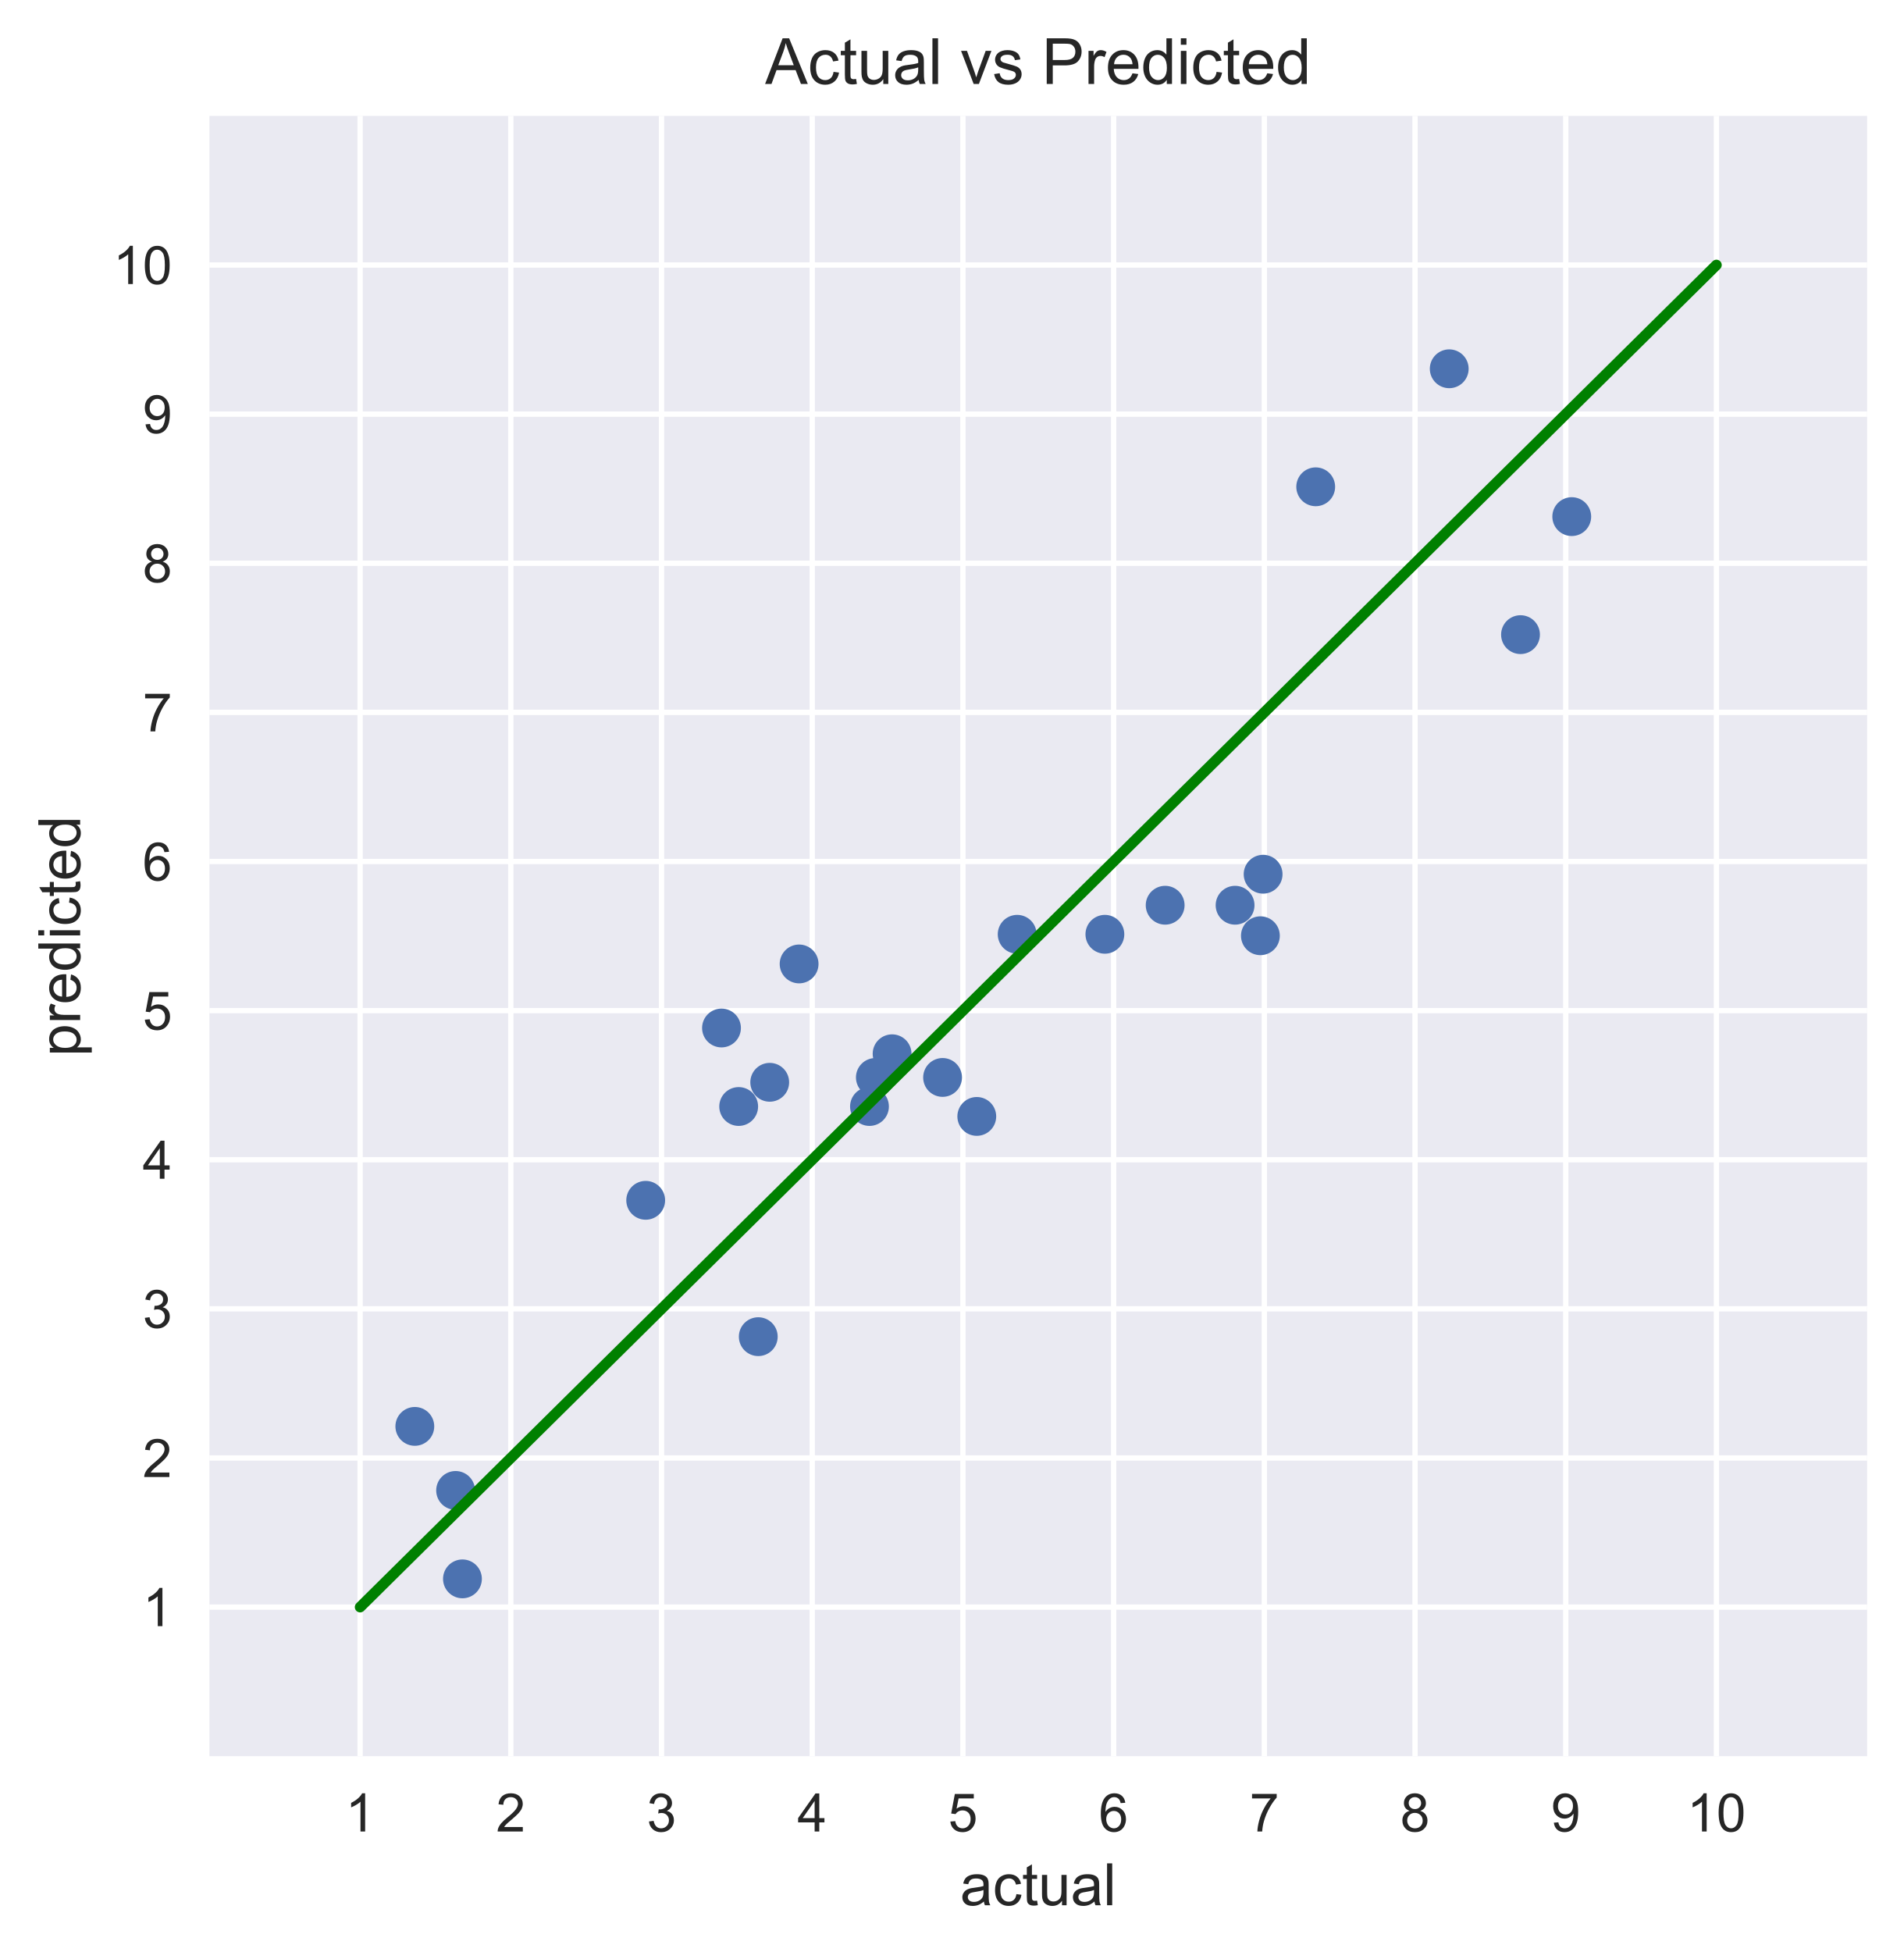
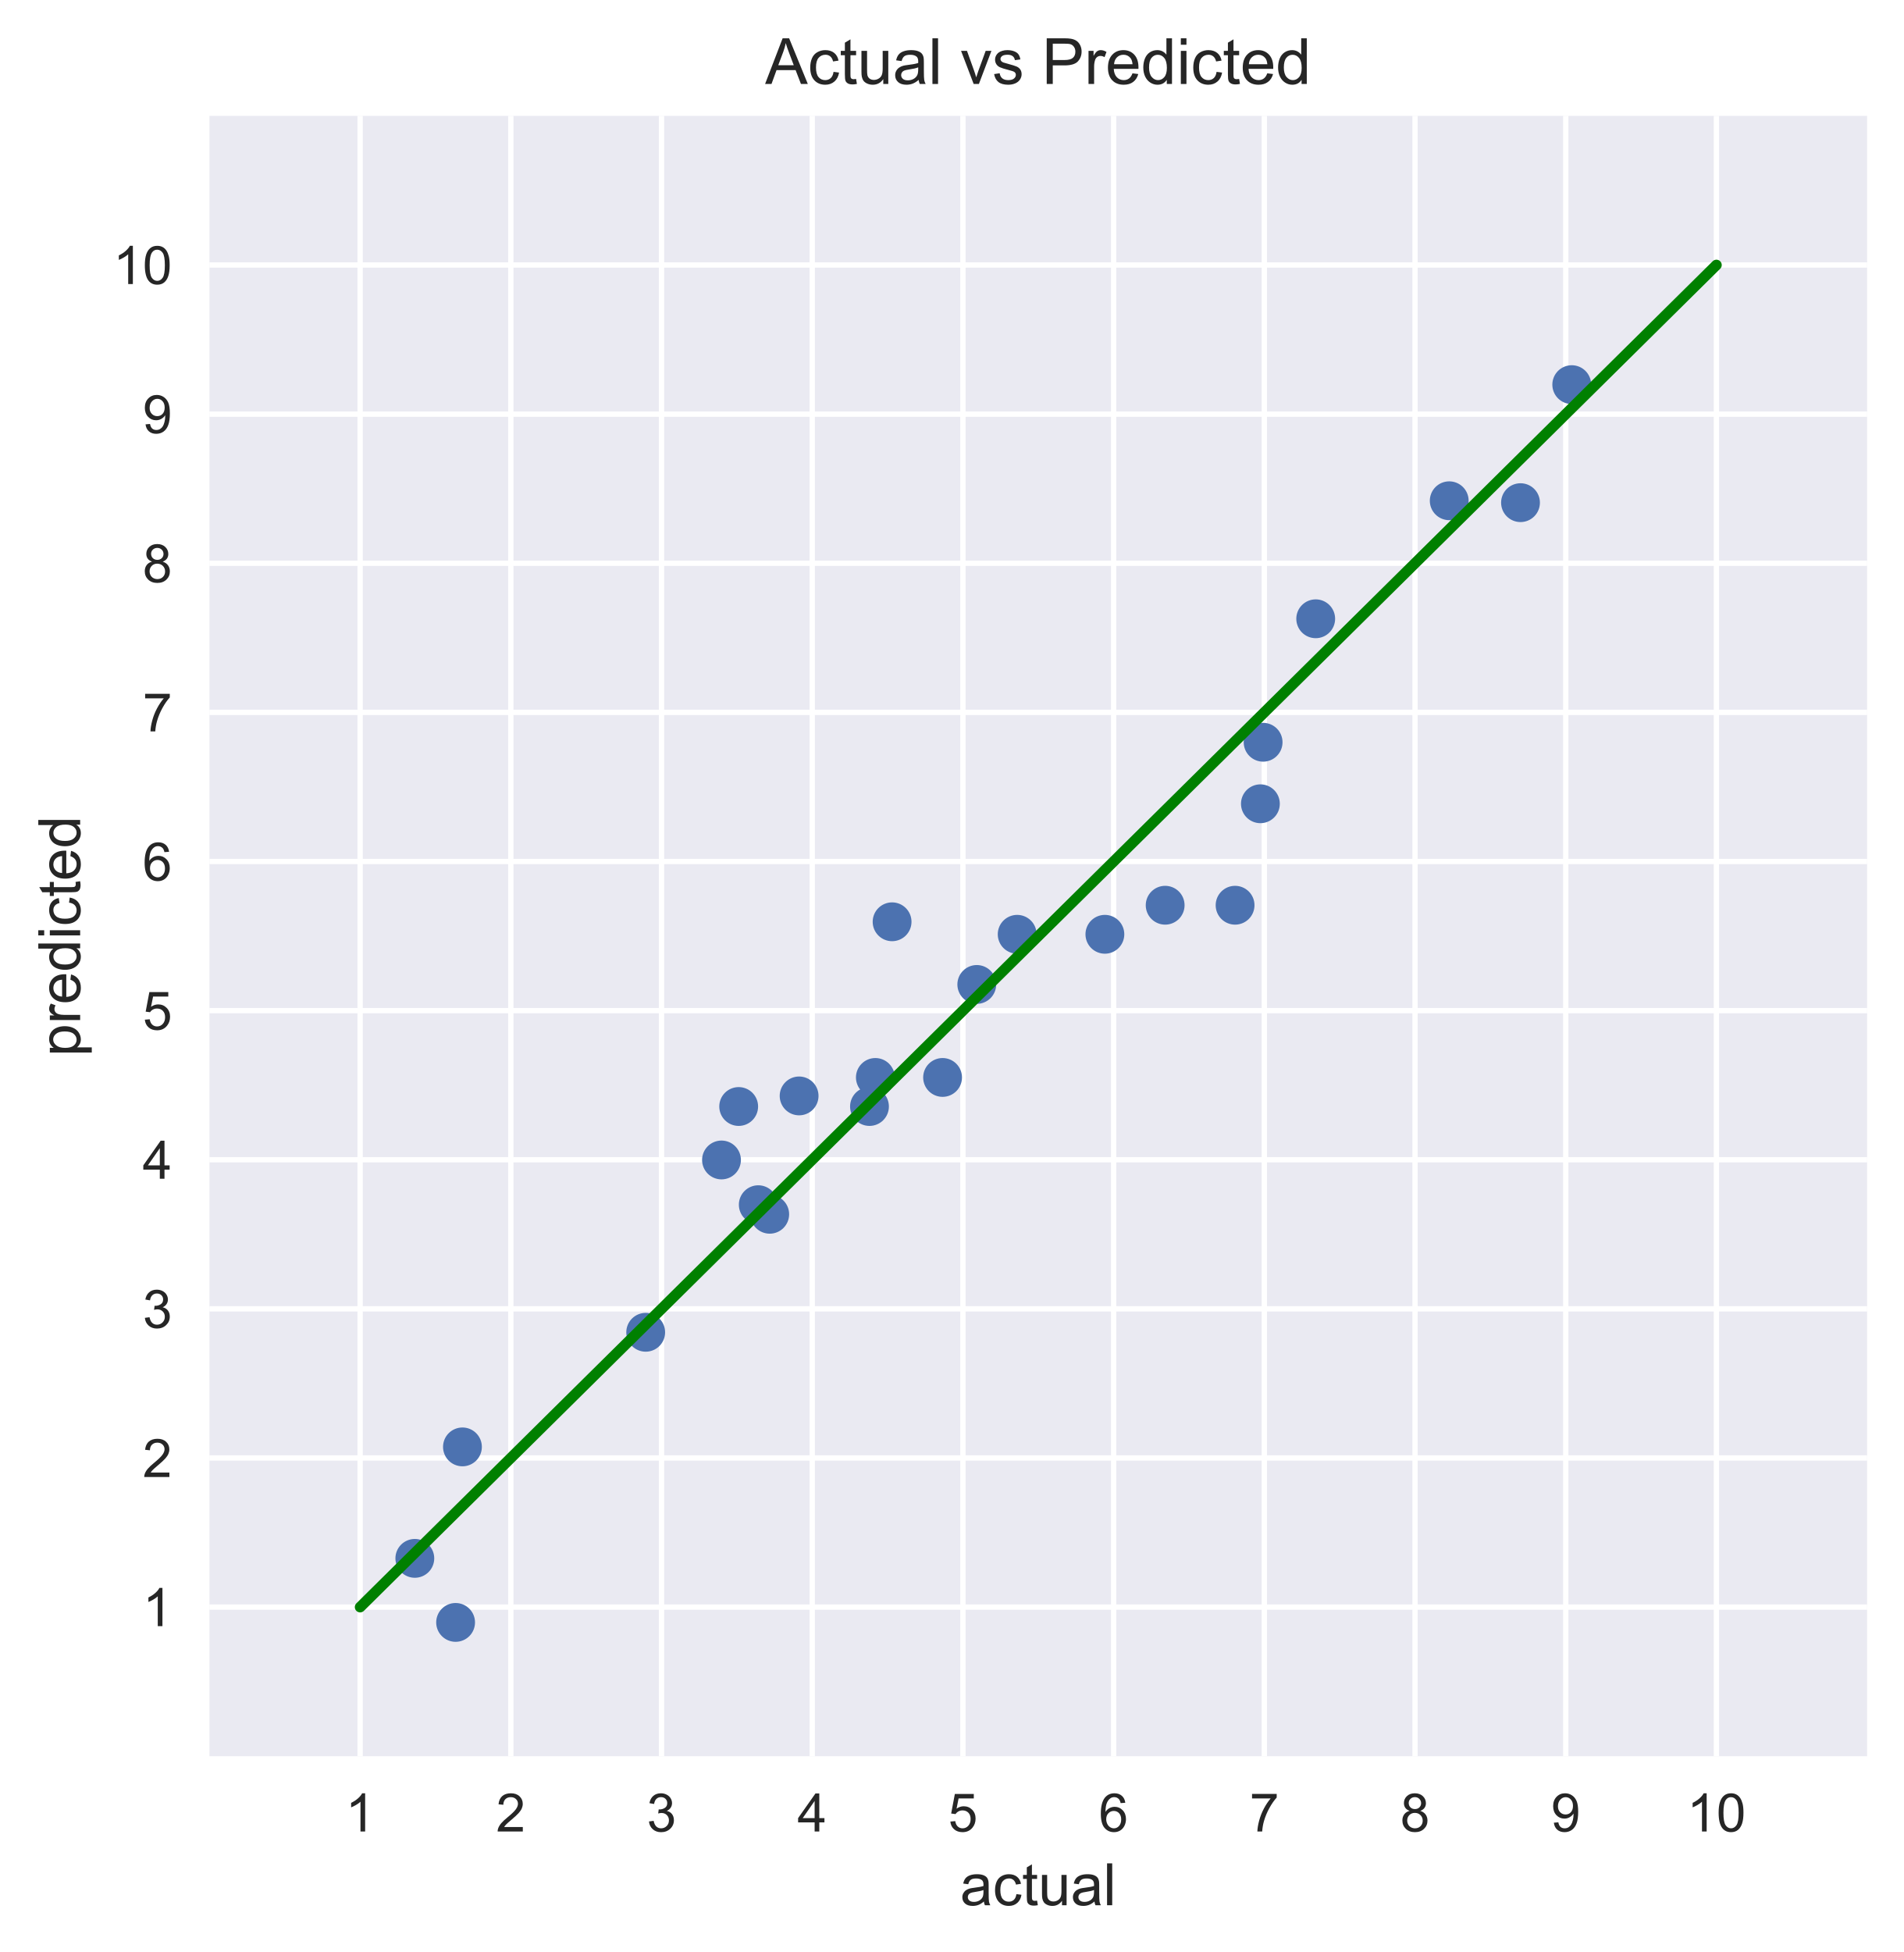
<svg xmlns="http://www.w3.org/2000/svg" xmlns:xlink="http://www.w3.org/1999/xlink" height="367pt" version="1.1" viewBox="0 0 358 367" width="358pt">
  <defs>
    <style type="text/css">
*{stroke-linecap:butt;stroke-linejoin:round;}
  </style>
  </defs>
  <g id="figure_1">
    <g id="patch_1">
      <path d="M 0 367.595  L 358.31 367.595  L 358.31 0  L 0 0  z " style="fill:#ffffff;" />
    </g>
    <g id="axes_1">
      <g id="patch_2">
        <path d="M 39.382 330.189  L 351.11 330.189  L 351.11 21.789  L 39.382 21.789  z " style="fill:#eaeaf2;" />
      </g>
      <g id="matplotlib.axis_1">
        <g id="xtick_1">
          <g id="line2d_1">
-             <path clip-path="url(#pce5c09d329)" d="M 67.721 330.189  L 67.721 21.789  " style="fill:none;stroke:#ffffff;stroke-linecap:round;" />
+             <path clip-path="url(#p55d5948dcd)" d="M 67.721 330.189  L 67.721 21.789  " style="fill:none;stroke:#ffffff;stroke-linecap:round;" />
          </g>
          <g id="line2d_2" />
          <g id="text_1">
            <defs>
              <path d="M 37.25 0  L 28.469 0  L 28.469 56  Q 25.297 52.984 20.141 49.953  Q 14.984 46.922 10.891 45.406  L 10.891 53.906  Q 18.266 57.375 23.781 62.297  Q 29.297 67.234 31.594 71.875  L 37.25 71.875  z " id="ArialMT-31" />
            </defs>
            <g style="fill:#262626;" transform="translate(64.94017 344.3472)scale(0.1 -0.1)">
              <use xlink:href="#ArialMT-31" />
            </g>
          </g>
        </g>
        <g id="xtick_2">
          <g id="line2d_3">
-             <path clip-path="url(#pce5c09d329)" d="M 96.06 330.189  L 96.06 21.789  " style="fill:none;stroke:#ffffff;stroke-linecap:round;" />
+             <path clip-path="url(#p55d5948dcd)" d="M 96.06 330.189  L 96.06 21.789  " style="fill:none;stroke:#ffffff;stroke-linecap:round;" />
          </g>
          <g id="line2d_4" />
          <g id="text_2">
            <defs>
              <path d="M 50.344 8.453  L 50.344 0  L 3.031 0  Q 2.938 3.172 4.047 6.109  Q 5.859 10.938 9.828 15.625  Q 13.812 20.312 21.344 26.469  Q 33.016 36.031 37.109 41.625  Q 41.219 47.219 41.219 52.203  Q 41.219 57.422 37.469 61  Q 33.734 64.594 27.734 64.594  Q 21.391 64.594 17.578 60.781  Q 13.766 56.984 13.719 50.25  L 4.688 51.172  Q 5.609 61.281 11.656 66.578  Q 17.719 71.875 27.938 71.875  Q 38.234 71.875 44.234 66.156  Q 50.25 60.453 50.25 52  Q 50.25 47.703 48.484 43.547  Q 46.734 39.406 42.656 34.812  Q 38.578 30.219 29.109 22.219  Q 21.188 15.578 18.938 13.203  Q 16.703 10.844 15.234 8.453  z " id="ArialMT-32" />
            </defs>
            <g style="fill:#262626;" transform="translate(93.27909 344.3472)scale(0.1 -0.1)">
              <use xlink:href="#ArialMT-32" />
            </g>
          </g>
        </g>
        <g id="xtick_3">
          <g id="line2d_5">
-             <path clip-path="url(#pce5c09d329)" d="M 124.398 330.189  L 124.398 21.789  " style="fill:none;stroke:#ffffff;stroke-linecap:round;" />
+             <path clip-path="url(#p55d5948dcd)" d="M 124.398 330.189  L 124.398 21.789  " style="fill:none;stroke:#ffffff;stroke-linecap:round;" />
          </g>
          <g id="line2d_6" />
          <g id="text_3">
            <defs>
              <path d="M 4.203 18.891  L 12.984 20.062  Q 14.5 12.594 18.141 9.297  Q 21.781 6 27 6  Q 33.203 6 37.469 10.297  Q 41.75 14.594 41.75 20.953  Q 41.75 27 37.797 30.922  Q 33.844 34.859 27.734 34.859  Q 25.25 34.859 21.531 33.891  L 22.516 41.609  Q 23.391 41.5 23.922 41.5  Q 29.547 41.5 34.031 44.422  Q 38.531 47.359 38.531 53.469  Q 38.531 58.297 35.25 61.469  Q 31.984 64.656 26.812 64.656  Q 21.688 64.656 18.266 61.422  Q 14.844 58.203 13.875 51.766  L 5.078 53.328  Q 6.688 62.156 12.391 67.016  Q 18.109 71.875 26.609 71.875  Q 32.469 71.875 37.391 69.359  Q 42.328 66.844 44.938 62.5  Q 47.562 58.156 47.562 53.266  Q 47.562 48.641 45.062 44.828  Q 42.578 41.016 37.703 38.766  Q 44.047 37.312 47.562 32.688  Q 51.078 28.078 51.078 21.141  Q 51.078 11.766 44.234 5.25  Q 37.406 -1.266 26.953 -1.266  Q 17.531 -1.266 11.297 4.344  Q 5.078 9.969 4.203 18.891  z " id="ArialMT-33" />
            </defs>
            <g style="fill:#262626;" transform="translate(121.618 344.3472)scale(0.1 -0.1)">
              <use xlink:href="#ArialMT-33" />
            </g>
          </g>
        </g>
        <g id="xtick_4">
          <g id="line2d_7">
-             <path clip-path="url(#pce5c09d329)" d="M 152.737 330.189  L 152.737 21.789  " style="fill:none;stroke:#ffffff;stroke-linecap:round;" />
+             <path clip-path="url(#p55d5948dcd)" d="M 152.737 330.189  L 152.737 21.789  " style="fill:none;stroke:#ffffff;stroke-linecap:round;" />
          </g>
          <g id="line2d_8" />
          <g id="text_4">
            <defs>
              <path d="M 32.328 0  L 32.328 17.141  L 1.266 17.141  L 1.266 25.203  L 33.938 71.578  L 41.109 71.578  L 41.109 25.203  L 50.781 25.203  L 50.781 17.141  L 41.109 17.141  L 41.109 0  z M 32.328 25.203  L 32.328 57.469  L 9.906 25.203  z " id="ArialMT-34" />
            </defs>
            <g style="fill:#262626;" transform="translate(149.9569 344.3472)scale(0.1 -0.1)">
              <use xlink:href="#ArialMT-34" />
            </g>
          </g>
        </g>
        <g id="xtick_5">
          <g id="line2d_9">
-             <path clip-path="url(#pce5c09d329)" d="M 181.076 330.189  L 181.076 21.789  " style="fill:none;stroke:#ffffff;stroke-linecap:round;" />
+             <path clip-path="url(#p55d5948dcd)" d="M 181.076 330.189  L 181.076 21.789  " style="fill:none;stroke:#ffffff;stroke-linecap:round;" />
          </g>
          <g id="line2d_10" />
          <g id="text_5">
            <defs>
              <path d="M 4.156 18.75  L 13.375 19.531  Q 14.406 12.797 18.141 9.391  Q 21.875 6 27.156 6  Q 33.5 6 37.891 10.781  Q 42.281 15.578 42.281 23.484  Q 42.281 31 38.062 35.344  Q 33.844 39.703 27 39.703  Q 22.75 39.703 19.328 37.766  Q 15.922 35.844 13.969 32.766  L 5.719 33.844  L 12.641 70.609  L 48.25 70.609  L 48.25 62.203  L 19.672 62.203  L 15.828 42.969  Q 22.266 47.469 29.344 47.469  Q 38.719 47.469 45.156 40.969  Q 51.609 34.469 51.609 24.266  Q 51.609 14.547 45.953 7.469  Q 39.062 -1.219 27.156 -1.219  Q 17.391 -1.219 11.203 4.25  Q 5.031 9.719 4.156 18.75  z " id="ArialMT-35" />
            </defs>
            <g style="fill:#262626;" transform="translate(178.2959 344.3472)scale(0.1 -0.1)">
              <use xlink:href="#ArialMT-35" />
            </g>
          </g>
        </g>
        <g id="xtick_6">
          <g id="line2d_11">
-             <path clip-path="url(#pce5c09d329)" d="M 209.415 330.189  L 209.415 21.789  " style="fill:none;stroke:#ffffff;stroke-linecap:round;" />
+             <path clip-path="url(#p55d5948dcd)" d="M 209.415 330.189  L 209.415 21.789  " style="fill:none;stroke:#ffffff;stroke-linecap:round;" />
          </g>
          <g id="line2d_12" />
          <g id="text_6">
            <defs>
              <path d="M 49.75 54.047  L 41.016 53.375  Q 39.844 58.547 37.703 60.891  Q 34.125 64.656 28.906 64.656  Q 24.703 64.656 21.531 62.312  Q 17.391 59.281 14.984 53.469  Q 12.594 47.656 12.5 36.922  Q 15.672 41.75 20.266 44.094  Q 24.859 46.438 29.891 46.438  Q 38.672 46.438 44.844 39.969  Q 51.031 33.5 51.031 23.25  Q 51.031 16.5 48.125 10.719  Q 45.219 4.938 40.141 1.859  Q 35.062 -1.219 28.609 -1.219  Q 17.625 -1.219 10.688 6.859  Q 3.766 14.938 3.766 33.5  Q 3.766 54.25 11.422 63.672  Q 18.109 71.875 29.438 71.875  Q 37.891 71.875 43.281 67.141  Q 48.688 62.406 49.75 54.047  z M 13.875 23.188  Q 13.875 18.656 15.797 14.5  Q 17.719 10.359 21.188 8.172  Q 24.656 6 28.469 6  Q 34.031 6 38.031 10.484  Q 42.047 14.984 42.047 22.703  Q 42.047 30.125 38.078 34.391  Q 34.125 38.672 28.125 38.672  Q 22.172 38.672 18.016 34.391  Q 13.875 30.125 13.875 23.188  z " id="ArialMT-36" />
            </defs>
            <g style="fill:#262626;" transform="translate(206.6348 344.3472)scale(0.1 -0.1)">
              <use xlink:href="#ArialMT-36" />
            </g>
          </g>
        </g>
        <g id="xtick_7">
          <g id="line2d_13">
-             <path clip-path="url(#pce5c09d329)" d="M 237.754 330.189  L 237.754 21.789  " style="fill:none;stroke:#ffffff;stroke-linecap:round;" />
+             <path clip-path="url(#p55d5948dcd)" d="M 237.754 330.189  L 237.754 21.789  " style="fill:none;stroke:#ffffff;stroke-linecap:round;" />
          </g>
          <g id="line2d_14" />
          <g id="text_7">
            <defs>
              <path d="M 4.734 62.203  L 4.734 70.656  L 51.078 70.656  L 51.078 63.812  Q 44.234 56.547 37.516 44.484  Q 30.812 32.422 27.156 19.672  Q 24.516 10.688 23.781 0  L 14.75 0  Q 14.891 8.453 18.062 20.406  Q 21.234 32.375 27.172 43.484  Q 33.109 54.594 39.797 62.203  z " id="ArialMT-37" />
            </defs>
            <g style="fill:#262626;" transform="translate(234.9737 344.3472)scale(0.1 -0.1)">
              <use xlink:href="#ArialMT-37" />
            </g>
          </g>
        </g>
        <g id="xtick_8">
          <g id="line2d_15">
-             <path clip-path="url(#pce5c09d329)" d="M 266.093 330.189  L 266.093 21.789  " style="fill:none;stroke:#ffffff;stroke-linecap:round;" />
+             <path clip-path="url(#p55d5948dcd)" d="M 266.093 330.189  L 266.093 21.789  " style="fill:none;stroke:#ffffff;stroke-linecap:round;" />
          </g>
          <g id="line2d_16" />
          <g id="text_8">
            <defs>
              <path d="M 17.672 38.812  Q 12.203 40.828 9.562 44.531  Q 6.938 48.25 6.938 53.422  Q 6.938 61.234 12.547 66.547  Q 18.172 71.875 27.484 71.875  Q 36.859 71.875 42.578 66.422  Q 48.297 60.984 48.297 53.172  Q 48.297 48.188 45.672 44.5  Q 43.062 40.828 37.75 38.812  Q 44.344 36.672 47.781 31.875  Q 51.219 27.094 51.219 20.453  Q 51.219 11.281 44.719 5.031  Q 38.234 -1.219 27.641 -1.219  Q 17.047 -1.219 10.547 5.047  Q 4.047 11.328 4.047 20.703  Q 4.047 27.688 7.594 32.391  Q 11.141 37.109 17.672 38.812  z M 15.922 53.719  Q 15.922 48.641 19.188 45.406  Q 22.469 42.188 27.688 42.188  Q 32.766 42.188 36.016 45.375  Q 39.266 48.578 39.266 53.219  Q 39.266 58.062 35.906 61.359  Q 32.562 64.656 27.594 64.656  Q 22.562 64.656 19.234 61.422  Q 15.922 58.203 15.922 53.719  z M 13.094 20.656  Q 13.094 16.891 14.875 13.375  Q 16.656 9.859 20.172 7.922  Q 23.688 6 27.734 6  Q 34.031 6 38.125 10.047  Q 42.234 14.109 42.234 20.359  Q 42.234 26.703 38.016 30.859  Q 33.797 35.016 27.438 35.016  Q 21.234 35.016 17.156 30.906  Q 13.094 26.812 13.094 20.656  z " id="ArialMT-38" />
            </defs>
            <g style="fill:#262626;" transform="translate(263.3126 344.3472)scale(0.1 -0.1)">
              <use xlink:href="#ArialMT-38" />
            </g>
          </g>
        </g>
        <g id="xtick_9">
          <g id="line2d_17">
-             <path clip-path="url(#pce5c09d329)" d="M 294.432 330.189  L 294.432 21.789  " style="fill:none;stroke:#ffffff;stroke-linecap:round;" />
+             <path clip-path="url(#p55d5948dcd)" d="M 294.432 330.189  L 294.432 21.789  " style="fill:none;stroke:#ffffff;stroke-linecap:round;" />
          </g>
          <g id="line2d_18" />
          <g id="text_9">
            <defs>
              <path d="M 5.469 16.547  L 13.922 17.328  Q 14.984 11.375 18.016 8.688  Q 21.047 6 25.781 6  Q 29.828 6 32.875 7.859  Q 35.938 9.719 37.891 12.812  Q 39.844 15.922 41.156 21.188  Q 42.484 26.469 42.484 31.938  Q 42.484 32.516 42.438 33.688  Q 39.797 29.5 35.234 26.875  Q 30.672 24.266 25.344 24.266  Q 16.453 24.266 10.297 30.703  Q 4.156 37.156 4.156 47.703  Q 4.156 58.594 10.578 65.234  Q 17 71.875 26.656 71.875  Q 33.641 71.875 39.422 68.109  Q 45.219 64.359 48.219 57.391  Q 51.219 50.438 51.219 37.25  Q 51.219 23.531 48.234 15.406  Q 45.266 7.281 39.375 3.031  Q 33.5 -1.219 25.594 -1.219  Q 17.188 -1.219 11.859 3.438  Q 6.547 8.109 5.469 16.547  z M 41.453 48.141  Q 41.453 55.719 37.422 60.156  Q 33.406 64.594 27.734 64.594  Q 21.875 64.594 17.531 59.812  Q 13.188 55.031 13.188 47.406  Q 13.188 40.578 17.312 36.297  Q 21.438 32.031 27.484 32.031  Q 33.594 32.031 37.516 36.297  Q 41.453 40.578 41.453 48.141  z " id="ArialMT-39" />
            </defs>
            <g style="fill:#262626;" transform="translate(291.6515 344.3472)scale(0.1 -0.1)">
              <use xlink:href="#ArialMT-39" />
            </g>
          </g>
        </g>
        <g id="xtick_10">
          <g id="line2d_19">
-             <path clip-path="url(#pce5c09d329)" d="M 322.771 330.189  L 322.771 21.789  " style="fill:none;stroke:#ffffff;stroke-linecap:round;" />
+             <path clip-path="url(#p55d5948dcd)" d="M 322.771 330.189  L 322.771 21.789  " style="fill:none;stroke:#ffffff;stroke-linecap:round;" />
          </g>
          <g id="line2d_20" />
          <g id="text_10">
            <defs>
              <path d="M 4.156 35.297  Q 4.156 48 6.766 55.734  Q 9.375 63.484 14.516 67.672  Q 19.672 71.875 27.484 71.875  Q 33.25 71.875 37.594 69.547  Q 41.938 67.234 44.766 62.859  Q 47.609 58.5 49.219 52.219  Q 50.828 45.953 50.828 35.297  Q 50.828 22.703 48.234 14.969  Q 45.656 7.234 40.5 3  Q 35.359 -1.219 27.484 -1.219  Q 17.141 -1.219 11.234 6.203  Q 4.156 15.141 4.156 35.297  z M 13.188 35.297  Q 13.188 17.672 17.312 11.828  Q 21.438 6 27.484 6  Q 33.547 6 37.672 11.859  Q 41.797 17.719 41.797 35.297  Q 41.797 52.984 37.672 58.781  Q 33.547 64.594 27.391 64.594  Q 21.344 64.594 17.719 59.469  Q 13.188 52.938 13.188 35.297  z " id="ArialMT-30" />
            </defs>
            <g style="fill:#262626;" transform="translate(317.21 344.3472)scale(0.1 -0.1)">
              <use xlink:href="#ArialMT-31" />
              <use x="55.615" xlink:href="#ArialMT-30" />
            </g>
          </g>
        </g>
        <g id="text_11">
          <defs>
            <path d="M 40.438 6.391  Q 35.547 2.25 31.031 0.531  Q 26.516 -1.172 21.344 -1.172  Q 12.797 -1.172 8.203 3  Q 3.609 7.172 3.609 13.672  Q 3.609 17.484 5.344 20.625  Q 7.078 23.781 9.891 25.688  Q 12.703 27.594 16.219 28.562  Q 18.797 29.25 24.031 29.891  Q 34.672 31.156 39.703 32.906  Q 39.75 34.719 39.75 35.203  Q 39.75 40.578 37.25 42.781  Q 33.891 45.75 27.25 45.75  Q 21.047 45.75 18.094 43.578  Q 15.141 41.406 13.719 35.891  L 5.125 37.062  Q 6.297 42.578 8.984 45.969  Q 11.672 49.359 16.75 51.188  Q 21.828 53.031 28.516 53.031  Q 35.156 53.031 39.297 51.469  Q 43.453 49.906 45.406 47.531  Q 47.359 45.172 48.141 41.547  Q 48.578 39.312 48.578 33.453  L 48.578 21.734  Q 48.578 9.469 49.141 6.219  Q 49.703 2.984 51.375 0  L 42.188 0  Q 40.828 2.734 40.438 6.391  z M 39.703 26.031  Q 34.906 24.078 25.344 22.703  Q 19.922 21.922 17.672 20.938  Q 15.438 19.969 14.203 18.094  Q 12.984 16.219 12.984 13.922  Q 12.984 10.406 15.641 8.062  Q 18.312 5.719 23.438 5.719  Q 28.516 5.719 32.469 7.938  Q 36.422 10.156 38.281 14.016  Q 39.703 17 39.703 22.797  z " id="ArialMT-61" />
            <path d="M 40.438 19  L 49.078 17.875  Q 47.656 8.938 41.812 3.875  Q 35.984 -1.172 27.484 -1.172  Q 16.844 -1.172 10.375 5.781  Q 3.906 12.75 3.906 25.734  Q 3.906 34.125 6.688 40.422  Q 9.469 46.734 15.156 49.875  Q 20.844 53.031 27.547 53.031  Q 35.984 53.031 41.359 48.75  Q 46.734 44.484 48.25 36.625  L 39.703 35.297  Q 38.484 40.531 35.375 43.156  Q 32.281 45.797 27.875 45.797  Q 21.234 45.797 17.078 41.031  Q 12.938 36.281 12.938 25.984  Q 12.938 15.531 16.938 10.797  Q 20.953 6.062 27.391 6.062  Q 32.562 6.062 36.031 9.234  Q 39.5 12.406 40.438 19  z " id="ArialMT-63" />
            <path d="M 25.781 7.859  L 27.047 0.094  Q 23.344 -0.688 20.406 -0.688  Q 15.625 -0.688 12.984 0.828  Q 10.359 2.344 9.281 4.812  Q 8.203 7.281 8.203 15.188  L 8.203 45.016  L 1.766 45.016  L 1.766 51.859  L 8.203 51.859  L 8.203 64.703  L 16.938 69.969  L 16.938 51.859  L 25.781 51.859  L 25.781 45.016  L 16.938 45.016  L 16.938 14.703  Q 16.938 10.938 17.406 9.859  Q 17.875 8.797 18.922 8.156  Q 19.969 7.516 21.922 7.516  Q 23.391 7.516 25.781 7.859  z " id="ArialMT-74" />
            <path d="M 40.578 0  L 40.578 7.625  Q 34.516 -1.172 24.125 -1.172  Q 19.531 -1.172 15.547 0.578  Q 11.578 2.344 9.641 5  Q 7.719 7.672 6.938 11.531  Q 6.391 14.109 6.391 19.734  L 6.391 51.859  L 15.188 51.859  L 15.188 23.094  Q 15.188 16.219 15.719 13.812  Q 16.547 10.359 19.234 8.375  Q 21.922 6.391 25.875 6.391  Q 29.828 6.391 33.297 8.422  Q 36.766 10.453 38.203 13.938  Q 39.656 17.438 39.656 24.078  L 39.656 51.859  L 48.438 51.859  L 48.438 0  z " id="ArialMT-75" />
            <path d="M 6.391 0  L 6.391 71.578  L 15.188 71.578  L 15.188 0  z " id="ArialMT-6c" />
          </defs>
          <g style="fill:#262626;" transform="translate(180.5702 358.2083)scale(0.11 -0.11)">
            <use xlink:href="#ArialMT-61" />
            <use x="55.615" xlink:href="#ArialMT-63" />
            <use x="105.615" xlink:href="#ArialMT-74" />
            <use x="133.398" xlink:href="#ArialMT-75" />
            <use x="189.014" xlink:href="#ArialMT-61" />
            <use x="244.629" xlink:href="#ArialMT-6c" />
          </g>
        </g>
      </g>
      <g id="matplotlib.axis_2">
        <g id="ytick_1">
          <g id="line2d_21">
-             <path clip-path="url(#pce5c09d329)" d="M 39.382 302.153  L 351.11 302.153  " style="fill:none;stroke:#ffffff;stroke-linecap:round;" />
+             <path clip-path="url(#p55d5948dcd)" d="M 39.382 302.153  L 351.11 302.153  " style="fill:none;stroke:#ffffff;stroke-linecap:round;" />
          </g>
          <g id="line2d_22" />
          <g id="text_12">
            <g style="fill:#262626;" transform="translate(26.82078 305.7319)scale(0.1 -0.1)">
              <use xlink:href="#ArialMT-31" />
            </g>
          </g>
        </g>
        <g id="ytick_2">
          <g id="line2d_23">
-             <path clip-path="url(#pce5c09d329)" d="M 39.382 274.117  L 351.11 274.117  " style="fill:none;stroke:#ffffff;stroke-linecap:round;" />
+             <path clip-path="url(#p55d5948dcd)" d="M 39.382 274.117  L 351.11 274.117  " style="fill:none;stroke:#ffffff;stroke-linecap:round;" />
          </g>
          <g id="line2d_24" />
          <g id="text_13">
            <g style="fill:#262626;" transform="translate(26.82078 277.6956)scale(0.1 -0.1)">
              <use xlink:href="#ArialMT-32" />
            </g>
          </g>
        </g>
        <g id="ytick_3">
          <g id="line2d_25">
-             <path clip-path="url(#pce5c09d329)" d="M 39.382 246.08  L 351.11 246.08  " style="fill:none;stroke:#ffffff;stroke-linecap:round;" />
+             <path clip-path="url(#p55d5948dcd)" d="M 39.382 246.08  L 351.11 246.08  " style="fill:none;stroke:#ffffff;stroke-linecap:round;" />
          </g>
          <g id="line2d_26" />
          <g id="text_14">
            <g style="fill:#262626;" transform="translate(26.82078 249.6592)scale(0.1 -0.1)">
              <use xlink:href="#ArialMT-33" />
            </g>
          </g>
        </g>
        <g id="ytick_4">
          <g id="line2d_27">
-             <path clip-path="url(#pce5c09d329)" d="M 39.382 218.044  L 351.11 218.044  " style="fill:none;stroke:#ffffff;stroke-linecap:round;" />
+             <path clip-path="url(#p55d5948dcd)" d="M 39.382 218.044  L 351.11 218.044  " style="fill:none;stroke:#ffffff;stroke-linecap:round;" />
          </g>
          <g id="line2d_28" />
          <g id="text_15">
            <g style="fill:#262626;" transform="translate(26.82078 221.6228)scale(0.1 -0.1)">
              <use xlink:href="#ArialMT-34" />
            </g>
          </g>
        </g>
        <g id="ytick_5">
          <g id="line2d_29">
-             <path clip-path="url(#pce5c09d329)" d="M 39.382 190.008  L 351.11 190.008  " style="fill:none;stroke:#ffffff;stroke-linecap:round;" />
+             <path clip-path="url(#p55d5948dcd)" d="M 39.382 190.008  L 351.11 190.008  " style="fill:none;stroke:#ffffff;stroke-linecap:round;" />
          </g>
          <g id="line2d_30" />
          <g id="text_16">
            <g style="fill:#262626;" transform="translate(26.82078 193.5865)scale(0.1 -0.1)">
              <use xlink:href="#ArialMT-35" />
            </g>
          </g>
        </g>
        <g id="ytick_6">
          <g id="line2d_31">
-             <path clip-path="url(#pce5c09d329)" d="M 39.382 161.971  L 351.11 161.971  " style="fill:none;stroke:#ffffff;stroke-linecap:round;" />
+             <path clip-path="url(#p55d5948dcd)" d="M 39.382 161.971  L 351.11 161.971  " style="fill:none;stroke:#ffffff;stroke-linecap:round;" />
          </g>
          <g id="line2d_32" />
          <g id="text_17">
            <g style="fill:#262626;" transform="translate(26.82078 165.5501)scale(0.1 -0.1)">
              <use xlink:href="#ArialMT-36" />
            </g>
          </g>
        </g>
        <g id="ytick_7">
          <g id="line2d_33">
-             <path clip-path="url(#pce5c09d329)" d="M 39.382 133.935  L 351.11 133.935  " style="fill:none;stroke:#ffffff;stroke-linecap:round;" />
+             <path clip-path="url(#p55d5948dcd)" d="M 39.382 133.935  L 351.11 133.935  " style="fill:none;stroke:#ffffff;stroke-linecap:round;" />
          </g>
          <g id="line2d_34" />
          <g id="text_18">
            <g style="fill:#262626;" transform="translate(26.82078 137.5137)scale(0.1 -0.1)">
              <use xlink:href="#ArialMT-37" />
            </g>
          </g>
        </g>
        <g id="ytick_8">
          <g id="line2d_35">
-             <path clip-path="url(#pce5c09d329)" d="M 39.382 105.898  L 351.11 105.898  " style="fill:none;stroke:#ffffff;stroke-linecap:round;" />
+             <path clip-path="url(#p55d5948dcd)" d="M 39.382 105.898  L 351.11 105.898  " style="fill:none;stroke:#ffffff;stroke-linecap:round;" />
          </g>
          <g id="line2d_36" />
          <g id="text_19">
            <g style="fill:#262626;" transform="translate(26.82078 109.4774)scale(0.1 -0.1)">
              <use xlink:href="#ArialMT-38" />
            </g>
          </g>
        </g>
        <g id="ytick_9">
          <g id="line2d_37">
-             <path clip-path="url(#pce5c09d329)" d="M 39.382 77.862  L 351.11 77.862  " style="fill:none;stroke:#ffffff;stroke-linecap:round;" />
+             <path clip-path="url(#p55d5948dcd)" d="M 39.382 77.862  L 351.11 77.862  " style="fill:none;stroke:#ffffff;stroke-linecap:round;" />
          </g>
          <g id="line2d_38" />
          <g id="text_20">
            <g style="fill:#262626;" transform="translate(26.82078 81.44101)scale(0.1 -0.1)">
              <use xlink:href="#ArialMT-39" />
            </g>
          </g>
        </g>
        <g id="ytick_10">
          <g id="line2d_39">
-             <path clip-path="url(#pce5c09d329)" d="M 39.382 49.826  L 351.11 49.826  " style="fill:none;stroke:#ffffff;stroke-linecap:round;" />
+             <path clip-path="url(#p55d5948dcd)" d="M 39.382 49.826  L 351.11 49.826  " style="fill:none;stroke:#ffffff;stroke-linecap:round;" />
          </g>
          <g id="line2d_40" />
          <g id="text_21">
            <g style="fill:#262626;" transform="translate(21.25984 53.40465)scale(0.1 -0.1)">
              <use xlink:href="#ArialMT-31" />
              <use x="55.615" xlink:href="#ArialMT-30" />
            </g>
          </g>
        </g>
        <g id="text_22">
          <defs>
            <path d="M 6.594 -19.875  L 6.594 51.859  L 14.594 51.859  L 14.594 45.125  Q 17.438 49.078 21 51.047  Q 24.562 53.031 29.641 53.031  Q 36.281 53.031 41.359 49.609  Q 46.438 46.188 49.016 39.953  Q 51.609 33.734 51.609 26.312  Q 51.609 18.359 48.75 11.984  Q 45.906 5.609 40.453 2.219  Q 35.016 -1.172 29 -1.172  Q 24.609 -1.172 21.109 0.688  Q 17.625 2.547 15.375 5.375  L 15.375 -19.875  z M 14.547 25.641  Q 14.547 15.625 18.594 10.844  Q 22.656 6.062 28.422 6.062  Q 34.281 6.062 38.453 11.016  Q 42.625 15.969 42.625 26.375  Q 42.625 36.281 38.547 41.203  Q 34.469 46.141 28.812 46.141  Q 23.188 46.141 18.859 40.891  Q 14.547 35.641 14.547 25.641  z " id="ArialMT-70" />
            <path d="M 6.5 0  L 6.5 51.859  L 14.406 51.859  L 14.406 44  Q 17.438 49.516 20 51.266  Q 22.562 53.031 25.641 53.031  Q 30.078 53.031 34.672 50.203  L 31.641 42.047  Q 28.422 43.953 25.203 43.953  Q 22.312 43.953 20.016 42.219  Q 17.719 40.484 16.75 37.406  Q 15.281 32.719 15.281 27.156  L 15.281 0  z " id="ArialMT-72" />
            <path d="M 42.094 16.703  L 51.172 15.578  Q 49.031 7.625 43.219 3.219  Q 37.406 -1.172 28.375 -1.172  Q 17 -1.172 10.328 5.828  Q 3.656 12.844 3.656 25.484  Q 3.656 38.578 10.391 45.797  Q 17.141 53.031 27.875 53.031  Q 38.281 53.031 44.875 45.953  Q 51.469 38.875 51.469 26.031  Q 51.469 25.25 51.422 23.688  L 12.75 23.688  Q 13.234 15.141 17.578 10.594  Q 21.922 6.062 28.422 6.062  Q 33.25 6.062 36.672 8.594  Q 40.094 11.141 42.094 16.703  z M 13.234 30.906  L 42.188 30.906  Q 41.609 37.453 38.875 40.719  Q 34.672 45.797 27.984 45.797  Q 21.922 45.797 17.797 41.75  Q 13.672 37.703 13.234 30.906  z " id="ArialMT-65" />
            <path d="M 40.234 0  L 40.234 6.547  Q 35.297 -1.172 25.734 -1.172  Q 19.531 -1.172 14.328 2.25  Q 9.125 5.672 6.266 11.797  Q 3.422 17.922 3.422 25.875  Q 3.422 33.641 6 39.969  Q 8.594 46.297 13.766 49.656  Q 18.953 53.031 25.344 53.031  Q 30.031 53.031 33.688 51.047  Q 37.359 49.078 39.656 45.906  L 39.656 71.578  L 48.391 71.578  L 48.391 0  z M 12.453 25.875  Q 12.453 15.922 16.641 10.984  Q 20.844 6.062 26.562 6.062  Q 32.328 6.062 36.344 10.766  Q 40.375 15.484 40.375 25.141  Q 40.375 35.797 36.266 40.766  Q 32.172 45.75 26.172 45.75  Q 20.312 45.75 16.375 40.969  Q 12.453 36.188 12.453 25.875  z " id="ArialMT-64" />
            <path d="M 6.641 61.469  L 6.641 71.578  L 15.438 71.578  L 15.438 61.469  z M 6.641 0  L 6.641 51.859  L 15.438 51.859  L 15.438 0  z " id="ArialMT-69" />
          </defs>
          <g style="fill:#262626;" transform="translate(15.07359 198.6133)rotate(-90)scale(0.11 -0.11)">
            <use xlink:href="#ArialMT-70" />
            <use x="55.615" xlink:href="#ArialMT-72" />
            <use x="88.916" xlink:href="#ArialMT-65" />
            <use x="144.531" xlink:href="#ArialMT-64" />
            <use x="200.146" xlink:href="#ArialMT-69" />
            <use x="222.363" xlink:href="#ArialMT-63" />
            <use x="272.363" xlink:href="#ArialMT-74" />
            <use x="300.146" xlink:href="#ArialMT-65" />
            <use x="355.762" xlink:href="#ArialMT-64" />
          </g>
        </g>
      </g>
      <g id="PathCollection_1">
        <defs>
-           <path d="M 0 3.5  C 0.928 3.5 1.819 3.131 2.475 2.475  C 3.131 1.819 3.5 0.928 3.5 0  C 3.5 -0.928 3.131 -1.819 2.475 -2.475  C 1.819 -3.131 0.928 -3.5 0 -3.5  C -0.928 -3.5 -1.819 -3.131 -2.475 -2.475  C -3.131 -1.819 -3.5 -0.928 -3.5 0  C -3.5 0.928 -3.131 1.819 -2.475 2.475  C -1.819 3.131 -0.928 3.5 0 3.5  z " id="m6dec67de7d" style="stroke:#4c72b0;stroke-width:0.3;" />
+           <path d="M 0 3.5  C 0.928 3.5 1.819 3.131 2.475 2.475  C 3.131 1.819 3.5 0.928 3.5 0  C 3.5 -0.928 3.131 -1.819 2.475 -2.475  C 1.819 -3.131 0.928 -3.5 0 -3.5  C -0.928 -3.5 -1.819 -3.131 -2.475 -2.475  C -3.131 -1.819 -3.5 -0.928 -3.5 0  C -3.5 0.928 -3.131 1.819 -2.475 2.475  C -1.819 3.131 -0.928 3.5 0 3.5  z " id="mf240c5922b" style="stroke:#4c72b0;stroke-width:0.3;" />
        </defs>
-         <g clip-path="url(#pce5c09d329)">
-           <use style="fill:#4c72b0;stroke:#4c72b0;stroke-width:0.3;" x="167.757" xlink:href="#m6dec67de7d" y="198.12" />
-           <use style="fill:#4c72b0;stroke:#4c72b0;stroke-width:0.3;" x="85.676" xlink:href="#m6dec67de7d" y="280.22" />
-           <use style="fill:#4c72b0;stroke:#4c72b0;stroke-width:0.3;" x="78.008" xlink:href="#m6dec67de7d" y="268.178" />
-           <use style="fill:#4c72b0;stroke:#4c72b0;stroke-width:0.3;" x="285.93" xlink:href="#m6dec67de7d" y="119.319" />
-           <use style="fill:#4c72b0;stroke:#4c72b0;stroke-width:0.3;" x="86.963" xlink:href="#m6dec67de7d" y="296.847" />
-           <use style="fill:#4c72b0;stroke:#4c72b0;stroke-width:0.3;" x="121.423" xlink:href="#m6dec67de7d" y="225.674" />
-           <use style="fill:#4c72b0;stroke:#4c72b0;stroke-width:0.3;" x="247.418" xlink:href="#m6dec67de7d" y="91.525" />
-           <use style="fill:#4c72b0;stroke:#4c72b0;stroke-width:0.3;" x="142.592" xlink:href="#m6dec67de7d" y="251.31" />
-           <use style="fill:#4c72b0;stroke:#4c72b0;stroke-width:0.3;" x="237.017" xlink:href="#m6dec67de7d" y="175.931" />
-           <use style="fill:#4c72b0;stroke:#4c72b0;stroke-width:0.3;" x="135.677" xlink:href="#m6dec67de7d" y="193.275" />
-           <use style="fill:#4c72b0;stroke:#4c72b0;stroke-width:0.3;" x="150.272" xlink:href="#m6dec67de7d" y="181.233" />
-           <use style="fill:#4c72b0;stroke:#4c72b0;stroke-width:0.3;" x="295.566" xlink:href="#m6dec67de7d" y="97.13" />
-           <use style="fill:#4c72b0;stroke:#4c72b0;stroke-width:0.3;" x="183.684" xlink:href="#m6dec67de7d" y="209.901" />
-           <use style="fill:#4c72b0;stroke:#4c72b0;stroke-width:0.3;" x="144.746" xlink:href="#m6dec67de7d" y="203.485" />
-           <use style="fill:#4c72b0;stroke:#4c72b0;stroke-width:0.3;" x="272.526" xlink:href="#m6dec67de7d" y="69.336" />
-           <use style="fill:#4c72b0;stroke:#4c72b0;stroke-width:0.3;" x="237.527" xlink:href="#m6dec67de7d" y="164.365" />
-           <use style="fill:#4c72b0;stroke:#4c72b0;stroke-width:0.3;" x="164.611" xlink:href="#m6dec67de7d" y="202.573" />
-           <use style="fill:#4c72b0;stroke:#4c72b0;stroke-width:0.3;" x="232.256" xlink:href="#m6dec67de7d" y="170.195" />
-           <use style="fill:#4c72b0;stroke:#4c72b0;stroke-width:0.3;" x="138.908" xlink:href="#m6dec67de7d" y="208.036" />
-           <use style="fill:#4c72b0;stroke:#4c72b0;stroke-width:0.3;" x="191.278" xlink:href="#m6dec67de7d" y="175.658" />
-           <use style="fill:#4c72b0;stroke:#4c72b0;stroke-width:0.3;" x="177.251" xlink:href="#m6dec67de7d" y="202.573" />
-           <use style="fill:#4c72b0;stroke:#4c72b0;stroke-width:0.3;" x="219.107" xlink:href="#m6dec67de7d" y="170.195" />
-           <use style="fill:#4c72b0;stroke:#4c72b0;stroke-width:0.3;" x="163.506" xlink:href="#m6dec67de7d" y="208.036" />
-           <use style="fill:#4c72b0;stroke:#4c72b0;stroke-width:0.3;" x="207.772" xlink:href="#m6dec67de7d" y="175.658" />
+         <g clip-path="url(#p55d5948dcd)">
+           <use style="fill:#4c72b0;stroke:#4c72b0;stroke-width:0.3;" x="167.757" xlink:href="#mf240c5922b" y="173.307" />
+           <use style="fill:#4c72b0;stroke:#4c72b0;stroke-width:0.3;" x="85.676" xlink:href="#mf240c5922b" y="305.033" />
+           <use style="fill:#4c72b0;stroke:#4c72b0;stroke-width:0.3;" x="78.008" xlink:href="#mf240c5922b" y="292.991" />
+           <use style="fill:#4c72b0;stroke:#4c72b0;stroke-width:0.3;" x="285.93" xlink:href="#mf240c5922b" y="94.506" />
+           <use style="fill:#4c72b0;stroke:#4c72b0;stroke-width:0.3;" x="86.963" xlink:href="#mf240c5922b" y="272.034" />
+           <use style="fill:#4c72b0;stroke:#4c72b0;stroke-width:0.3;" x="121.423" xlink:href="#mf240c5922b" y="250.486" />
+           <use style="fill:#4c72b0;stroke:#4c72b0;stroke-width:0.3;" x="247.418" xlink:href="#mf240c5922b" y="116.338" />
+           <use style="fill:#4c72b0;stroke:#4c72b0;stroke-width:0.3;" x="142.592" xlink:href="#mf240c5922b" y="226.498" />
+           <use style="fill:#4c72b0;stroke:#4c72b0;stroke-width:0.3;" x="237.017" xlink:href="#mf240c5922b" y="151.119" />
+           <use style="fill:#4c72b0;stroke:#4c72b0;stroke-width:0.3;" x="135.677" xlink:href="#mf240c5922b" y="218.088" />
+           <use style="fill:#4c72b0;stroke:#4c72b0;stroke-width:0.3;" x="150.272" xlink:href="#mf240c5922b" y="206.046" />
+           <use style="fill:#4c72b0;stroke:#4c72b0;stroke-width:0.3;" x="295.566" xlink:href="#mf240c5922b" y="72.317" />
+           <use style="fill:#4c72b0;stroke:#4c72b0;stroke-width:0.3;" x="183.684" xlink:href="#mf240c5922b" y="185.088" />
+           <use style="fill:#4c72b0;stroke:#4c72b0;stroke-width:0.3;" x="144.746" xlink:href="#mf240c5922b" y="228.298" />
+           <use style="fill:#4c72b0;stroke:#4c72b0;stroke-width:0.3;" x="272.526" xlink:href="#mf240c5922b" y="94.149" />
+           <use style="fill:#4c72b0;stroke:#4c72b0;stroke-width:0.3;" x="237.527" xlink:href="#mf240c5922b" y="139.552" />
+           <use style="fill:#4c72b0;stroke:#4c72b0;stroke-width:0.3;" x="164.611" xlink:href="#mf240c5922b" y="202.573" />
+           <use style="fill:#4c72b0;stroke:#4c72b0;stroke-width:0.3;" x="232.256" xlink:href="#mf240c5922b" y="170.195" />
+           <use style="fill:#4c72b0;stroke:#4c72b0;stroke-width:0.3;" x="138.908" xlink:href="#mf240c5922b" y="208.036" />
+           <use style="fill:#4c72b0;stroke:#4c72b0;stroke-width:0.3;" x="191.278" xlink:href="#mf240c5922b" y="175.658" />
+           <use style="fill:#4c72b0;stroke:#4c72b0;stroke-width:0.3;" x="177.251" xlink:href="#mf240c5922b" y="202.573" />
+           <use style="fill:#4c72b0;stroke:#4c72b0;stroke-width:0.3;" x="219.107" xlink:href="#mf240c5922b" y="170.195" />
+           <use style="fill:#4c72b0;stroke:#4c72b0;stroke-width:0.3;" x="163.506" xlink:href="#mf240c5922b" y="208.036" />
+           <use style="fill:#4c72b0;stroke:#4c72b0;stroke-width:0.3;" x="207.772" xlink:href="#mf240c5922b" y="175.658" />
        </g>
      </g>
      <g id="line2d_41">
-         <path clip-path="url(#pce5c09d329)" d="M 67.721 302.153  L 322.771 49.826  " style="fill:none;stroke:#008000;stroke-linecap:round;stroke-width:2;" />
+         <path clip-path="url(#p55d5948dcd)" d="M 67.721 302.153  L 322.771 49.826  " style="fill:none;stroke:#008000;stroke-linecap:round;stroke-width:2;" />
      </g>
      <g id="patch_3">
        <path d="M 39.382 330.189  L 39.382 21.789  " style="fill:none;" />
      </g>
      <g id="patch_4">
        <path d="M 39.382 330.189  L 351.11 330.189  " style="fill:none;" />
      </g>
      <g id="text_23">
        <defs>
          <path d="M -0.141 0  L 27.344 71.578  L 37.547 71.578  L 66.844 0  L 56.062 0  L 47.703 21.688  L 17.781 21.688  L 9.906 0  z M 20.516 29.391  L 44.781 29.391  L 37.312 49.219  Q 33.891 58.25 32.234 64.062  Q 30.859 57.172 28.375 50.391  z " id="ArialMT-41" />
          <path id="ArialMT-20" />
          <path d="M 21 0  L 1.266 51.859  L 10.547 51.859  L 21.688 20.797  Q 23.484 15.766 25 10.359  Q 26.172 14.453 28.266 20.219  L 39.797 51.859  L 48.828 51.859  L 29.203 0  z " id="ArialMT-76" />
          <path d="M 3.078 15.484  L 11.766 16.844  Q 12.5 11.625 15.844 8.844  Q 19.188 6.062 25.203 6.062  Q 31.25 6.062 34.172 8.516  Q 37.109 10.984 37.109 14.312  Q 37.109 17.281 34.516 19  Q 32.719 20.172 25.531 21.969  Q 15.875 24.422 12.141 26.203  Q 8.406 27.984 6.469 31.125  Q 4.547 34.281 4.547 38.094  Q 4.547 41.547 6.125 44.5  Q 7.719 47.469 10.453 49.422  Q 12.5 50.922 16.031 51.969  Q 19.578 53.031 23.641 53.031  Q 29.734 53.031 34.344 51.266  Q 38.969 49.516 41.156 46.5  Q 43.359 43.5 44.188 38.484  L 35.594 37.312  Q 35.016 41.312 32.203 43.547  Q 29.391 45.797 24.266 45.797  Q 18.219 45.797 15.625 43.797  Q 13.031 41.797 13.031 39.109  Q 13.031 37.406 14.109 36.031  Q 15.188 34.625 17.484 33.688  Q 18.797 33.203 25.25 31.453  Q 34.578 28.953 38.25 27.359  Q 41.938 25.781 44.031 22.75  Q 46.141 19.734 46.141 15.234  Q 46.141 10.844 43.578 6.953  Q 41.016 3.078 36.172 0.953  Q 31.344 -1.172 25.25 -1.172  Q 15.141 -1.172 9.844 3.031  Q 4.547 7.234 3.078 15.484  z " id="ArialMT-73" />
          <path d="M 7.719 0  L 7.719 71.578  L 34.719 71.578  Q 41.844 71.578 45.609 70.906  Q 50.875 70.016 54.438 67.547  Q 58.016 65.094 60.188 60.641  Q 62.359 56.203 62.359 50.875  Q 62.359 41.75 56.547 35.422  Q 50.734 29.109 35.547 29.109  L 17.188 29.109  L 17.188 0  z M 17.188 37.547  L 35.688 37.547  Q 44.875 37.547 48.734 40.969  Q 52.594 44.391 52.594 50.594  Q 52.594 55.078 50.312 58.266  Q 48.047 61.469 44.344 62.5  Q 41.938 63.141 35.5 63.141  L 17.188 63.141  z " id="ArialMT-50" />
        </defs>
        <g style="fill:#262626;" transform="translate(143.8905 15.78937)scale(0.12 -0.12)">
          <use xlink:href="#ArialMT-41" />
          <use x="66.699" xlink:href="#ArialMT-63" />
          <use x="116.699" xlink:href="#ArialMT-74" />
          <use x="144.482" xlink:href="#ArialMT-75" />
          <use x="200.098" xlink:href="#ArialMT-61" />
          <use x="255.713" xlink:href="#ArialMT-6c" />
          <use x="277.93" xlink:href="#ArialMT-20" />
          <use x="305.713" xlink:href="#ArialMT-76" />
          <use x="355.713" xlink:href="#ArialMT-73" />
          <use x="405.713" xlink:href="#ArialMT-20" />
          <use x="433.496" xlink:href="#ArialMT-50" />
          <use x="500.195" xlink:href="#ArialMT-72" />
          <use x="533.496" xlink:href="#ArialMT-65" />
          <use x="589.111" xlink:href="#ArialMT-64" />
          <use x="644.727" xlink:href="#ArialMT-69" />
          <use x="666.943" xlink:href="#ArialMT-63" />
          <use x="716.943" xlink:href="#ArialMT-74" />
          <use x="744.727" xlink:href="#ArialMT-65" />
          <use x="800.342" xlink:href="#ArialMT-64" />
        </g>
      </g>
    </g>
  </g>
  <defs>
-     <clipPath id="pce5c09d329">
+     <clipPath id="p55d5948dcd">
      <rect height="308.4" width="311.728" x="39.382" y="21.789" />
    </clipPath>
  </defs>
</svg>
